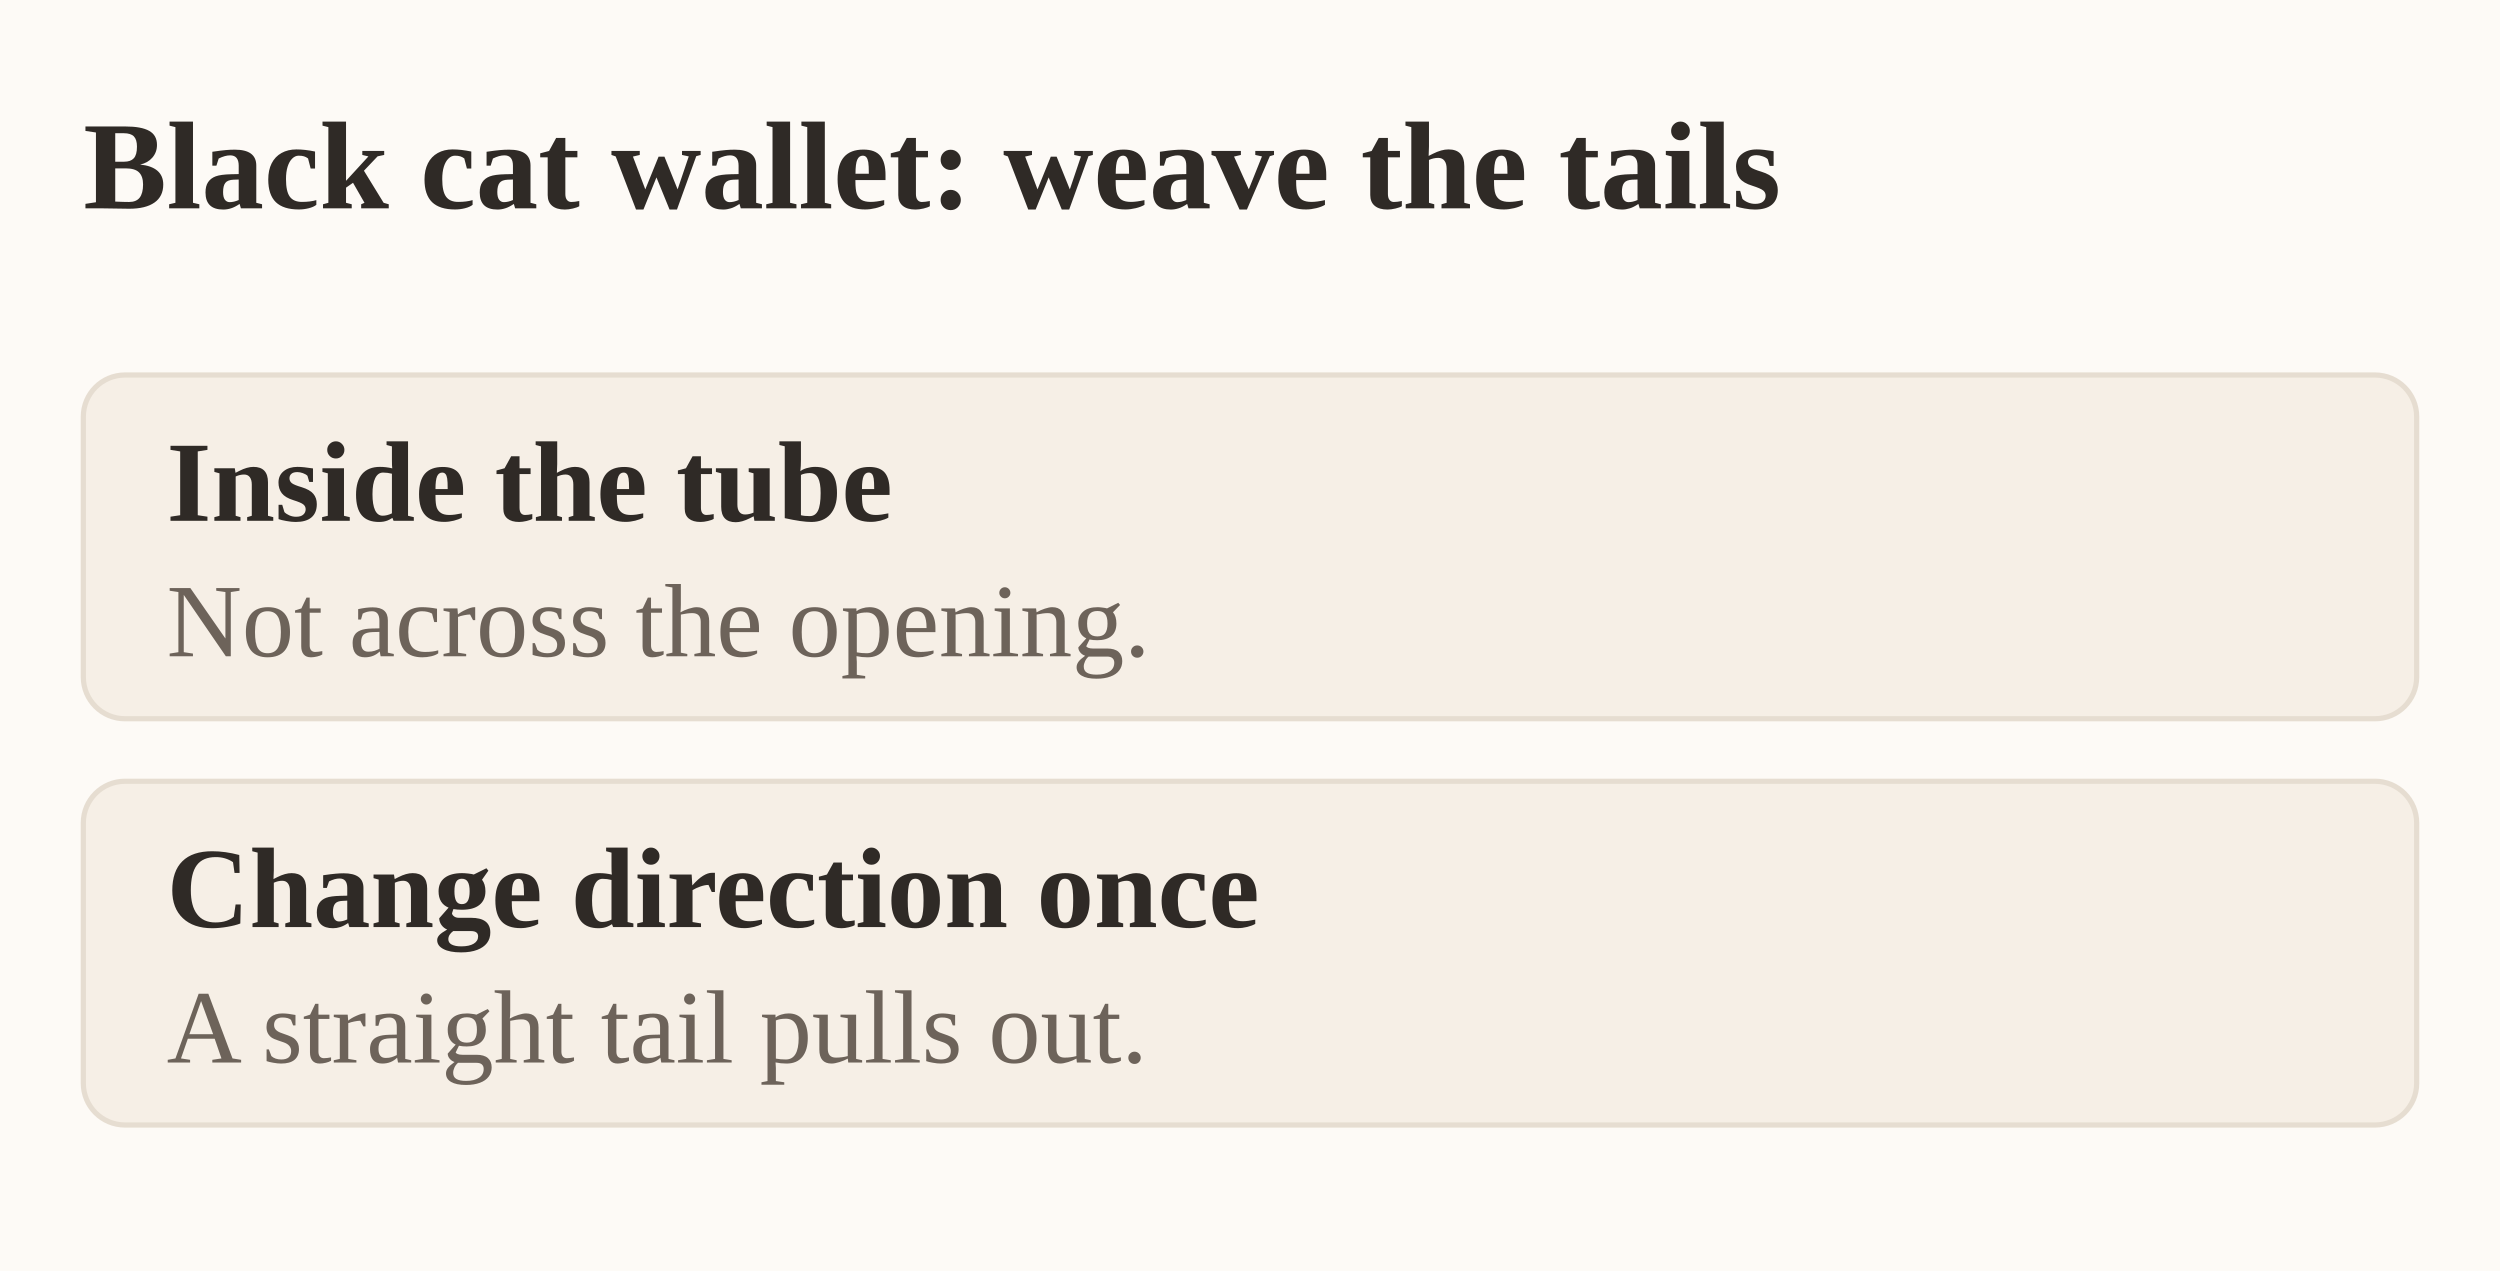
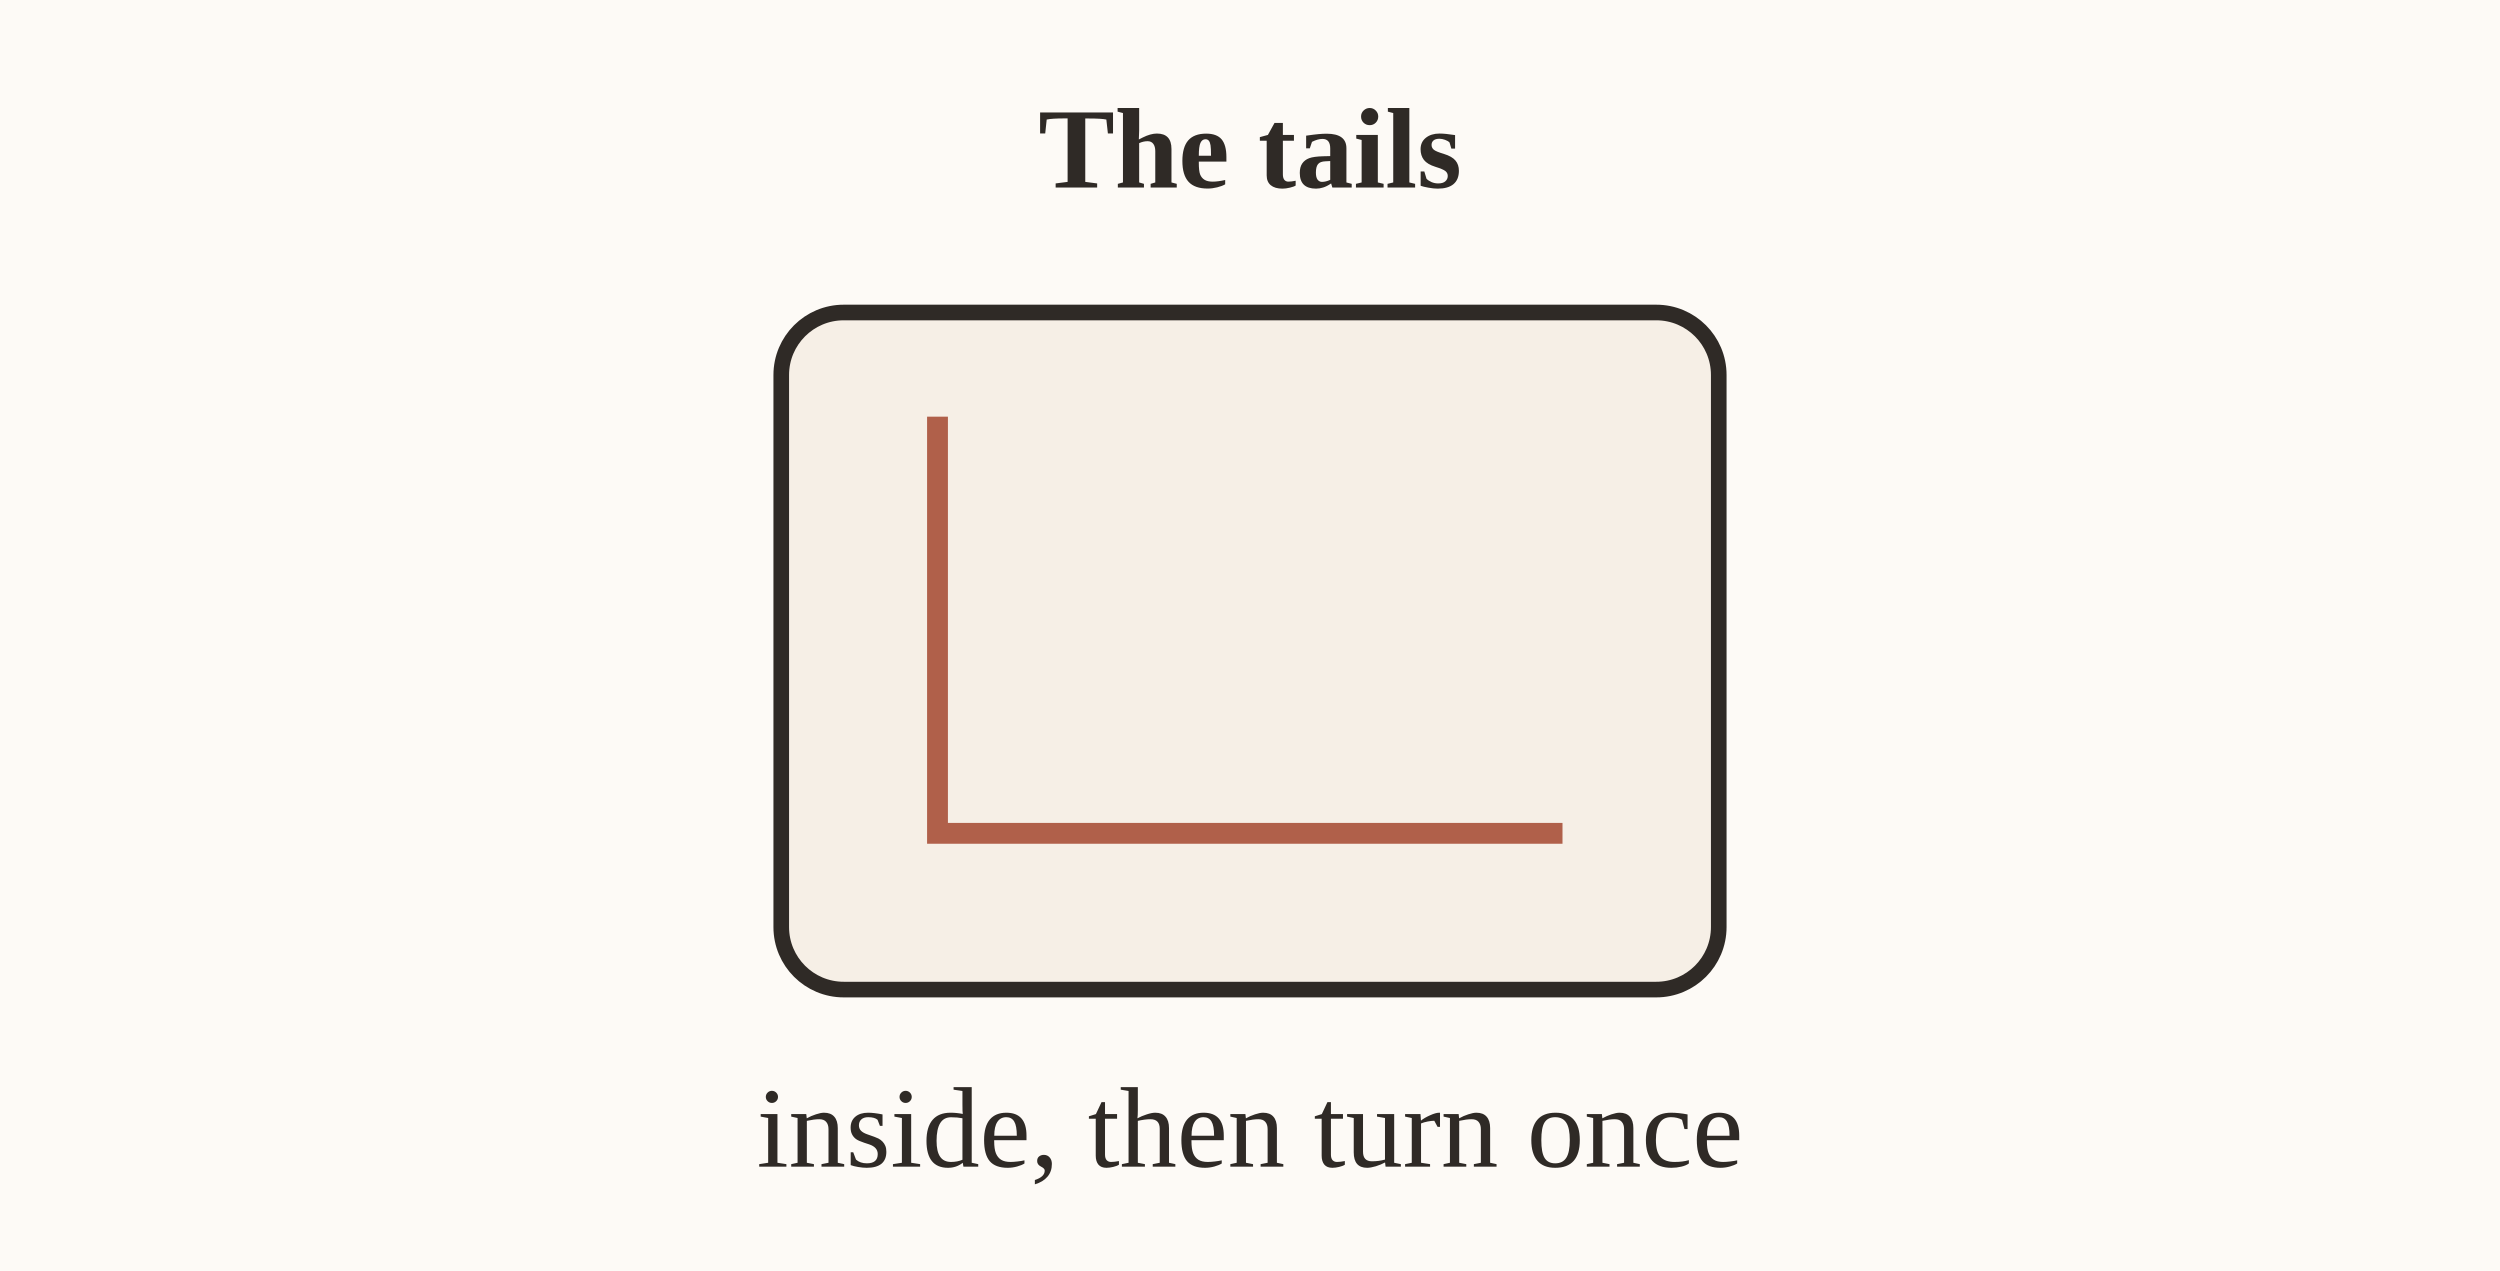
<svg xmlns="http://www.w3.org/2000/svg" viewBox="0 0 480 244" role="img">
  <rect width="480" height="244" fill="#fdfaf6" />
  <style>text{font-family:Georgia,"Times New Roman",serif}</style>
-   <text x="16" y="40" font-size="24" fill="#2f2a26" text-anchor="start" font-weight="bold">Black cat wallet: weave the tails</text>
-   <rect x="16" y="72" width="448" height="66" rx="8" fill="#f6efe6" stroke="#e6ddd1" />
-   <text x="32" y="100" font-size="22" fill="#2f2a26" text-anchor="start" font-weight="bold">Inside the tube</text>
-   <text x="32" y="126" font-size="20" fill="#6d635a" text-anchor="start">Not across the opening.</text>
-   <rect x="16" y="150" width="448" height="66" rx="8" fill="#f6efe6" stroke="#e6ddd1" />
-   <text x="32" y="178" font-size="22" fill="#2f2a26" text-anchor="start" font-weight="bold">Change direction once</text>
-   <text x="32" y="204" font-size="20" fill="#6d635a" text-anchor="start">A straight tail pulls out.</text>
+   <text x="240" y="36" font-size="22" fill="#2f2a26" text-anchor="middle" font-weight="bold">The tails</text>
+   <rect x="150" y="60" width="180" height="130" rx="12" fill="#f6efe6" stroke="#2f2a26" stroke-width="3" />
+   <path d="M180 80 V160 H300" fill="none" stroke="#b0604a" stroke-width="4" />
+   <text x="240" y="224" font-size="22" fill="#2f2a26" text-anchor="middle">inside, then turn once</text>
</svg>
